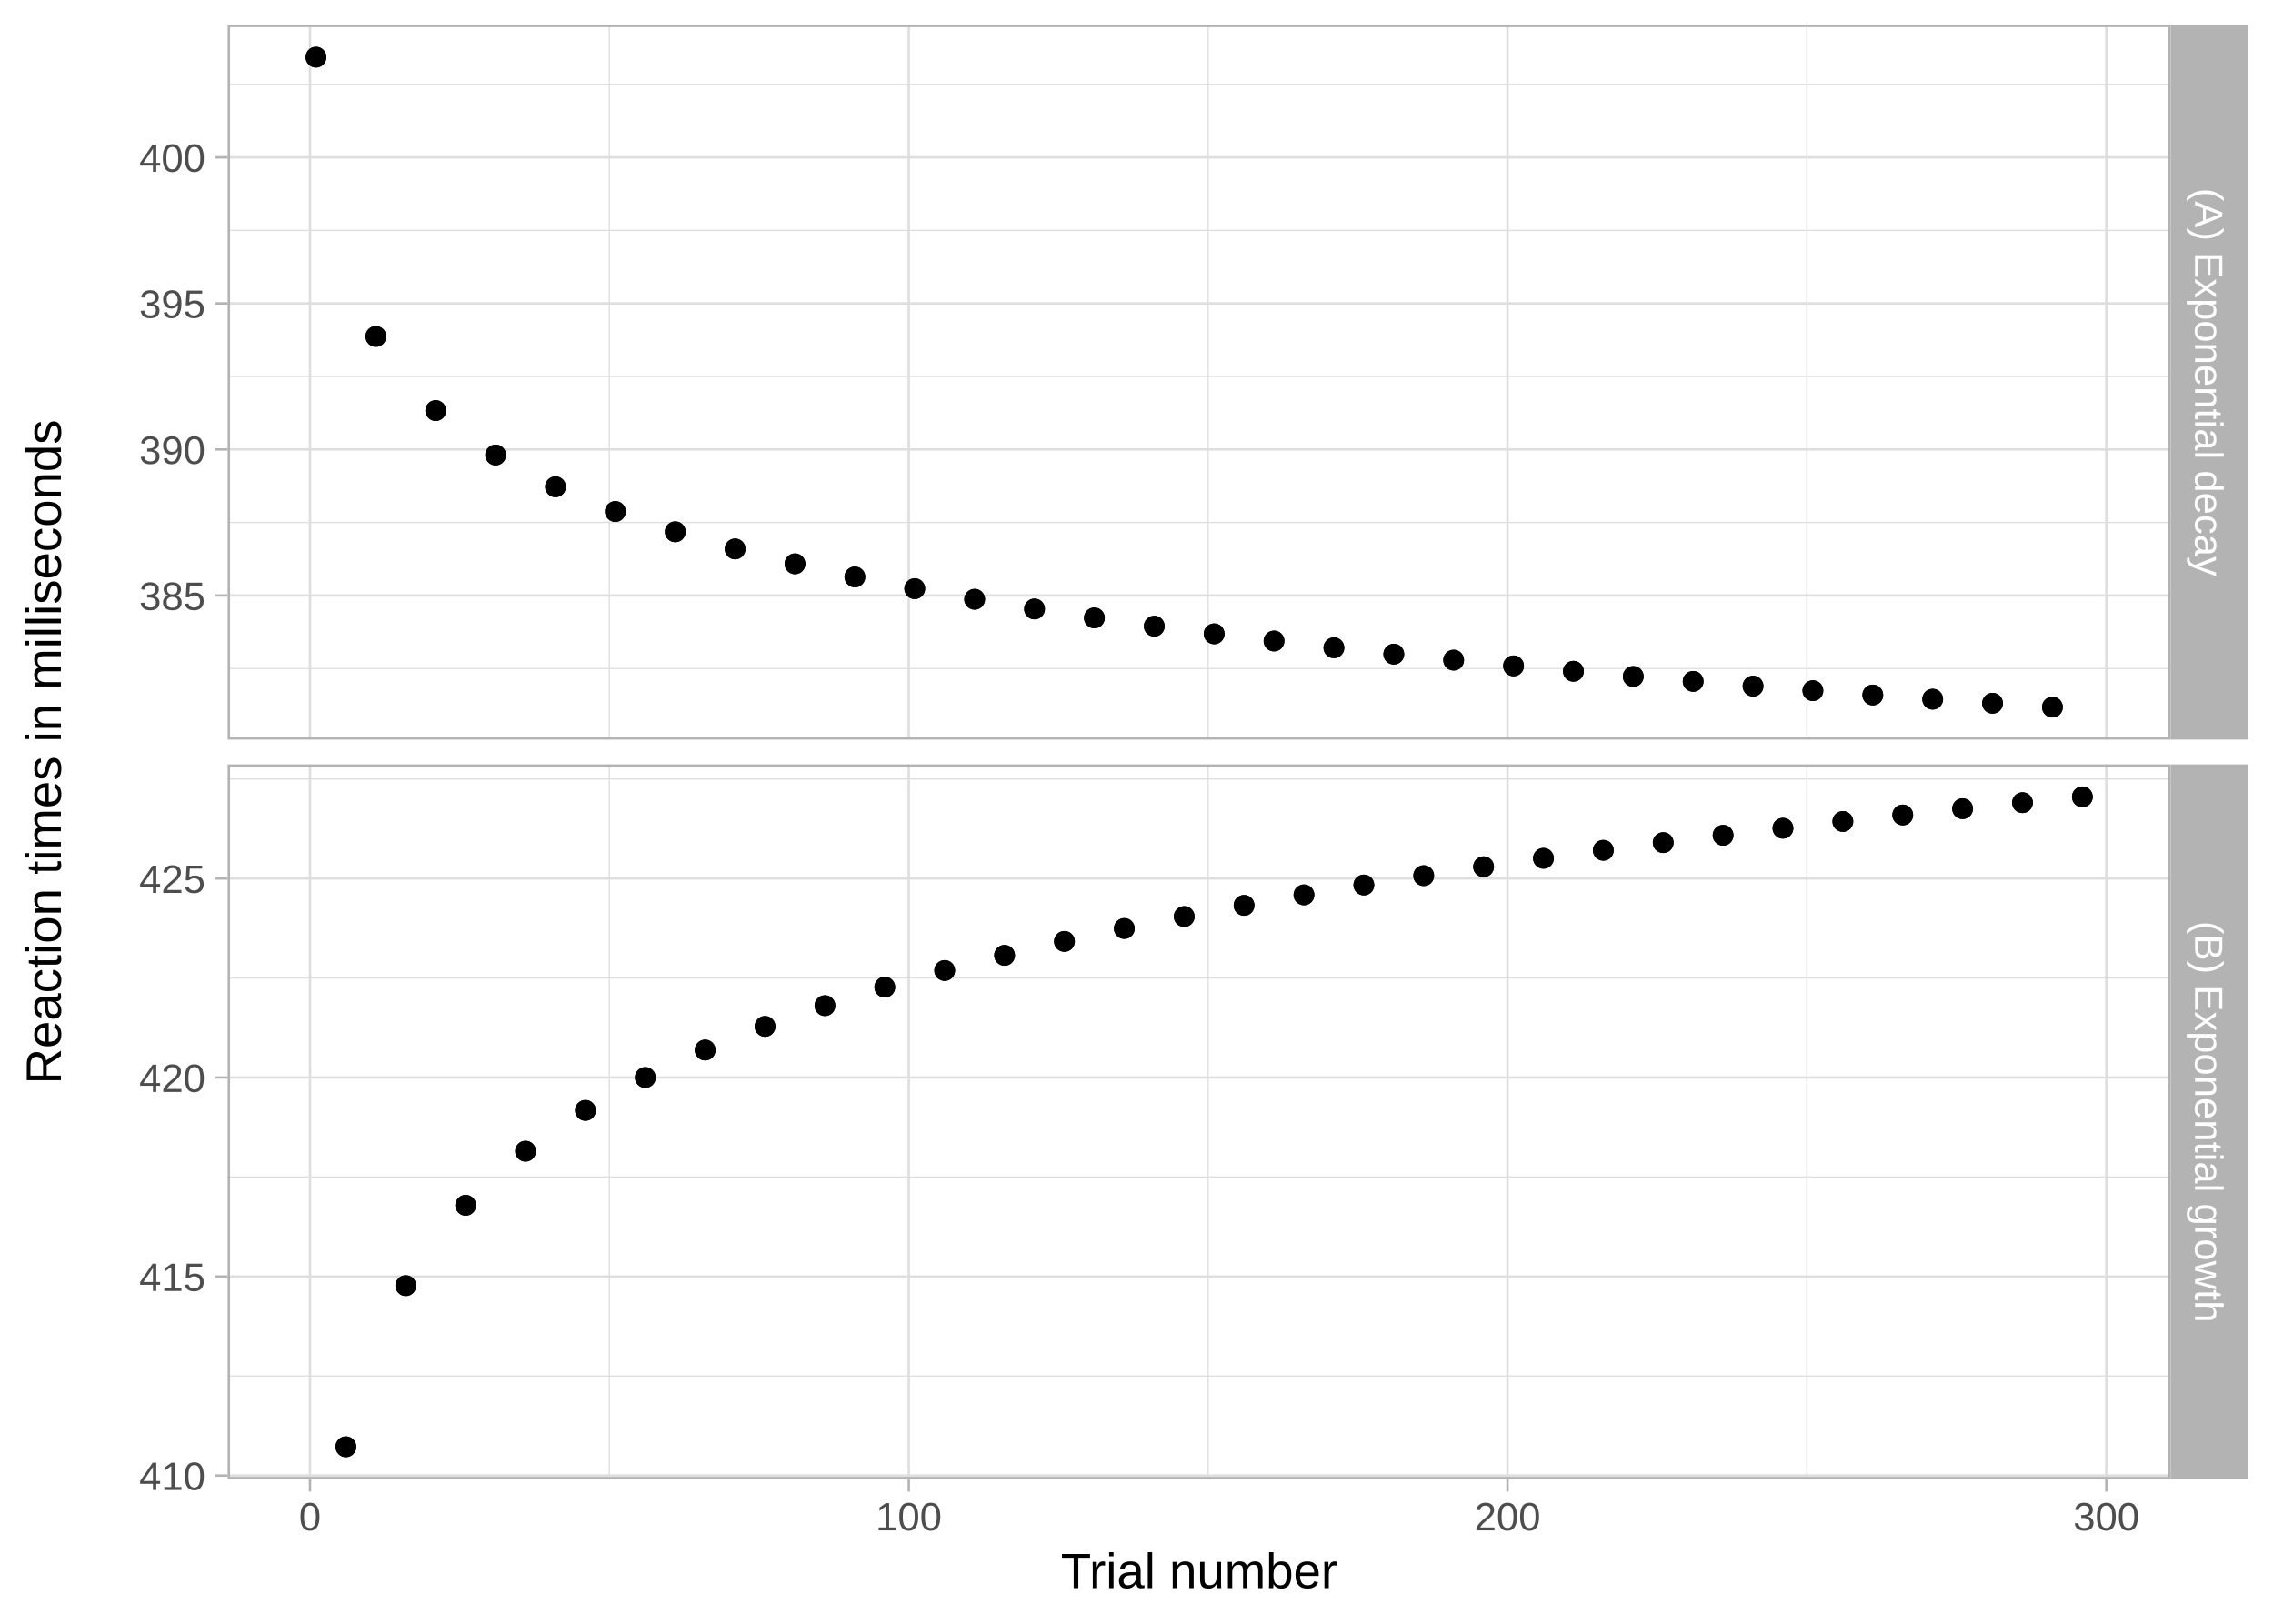
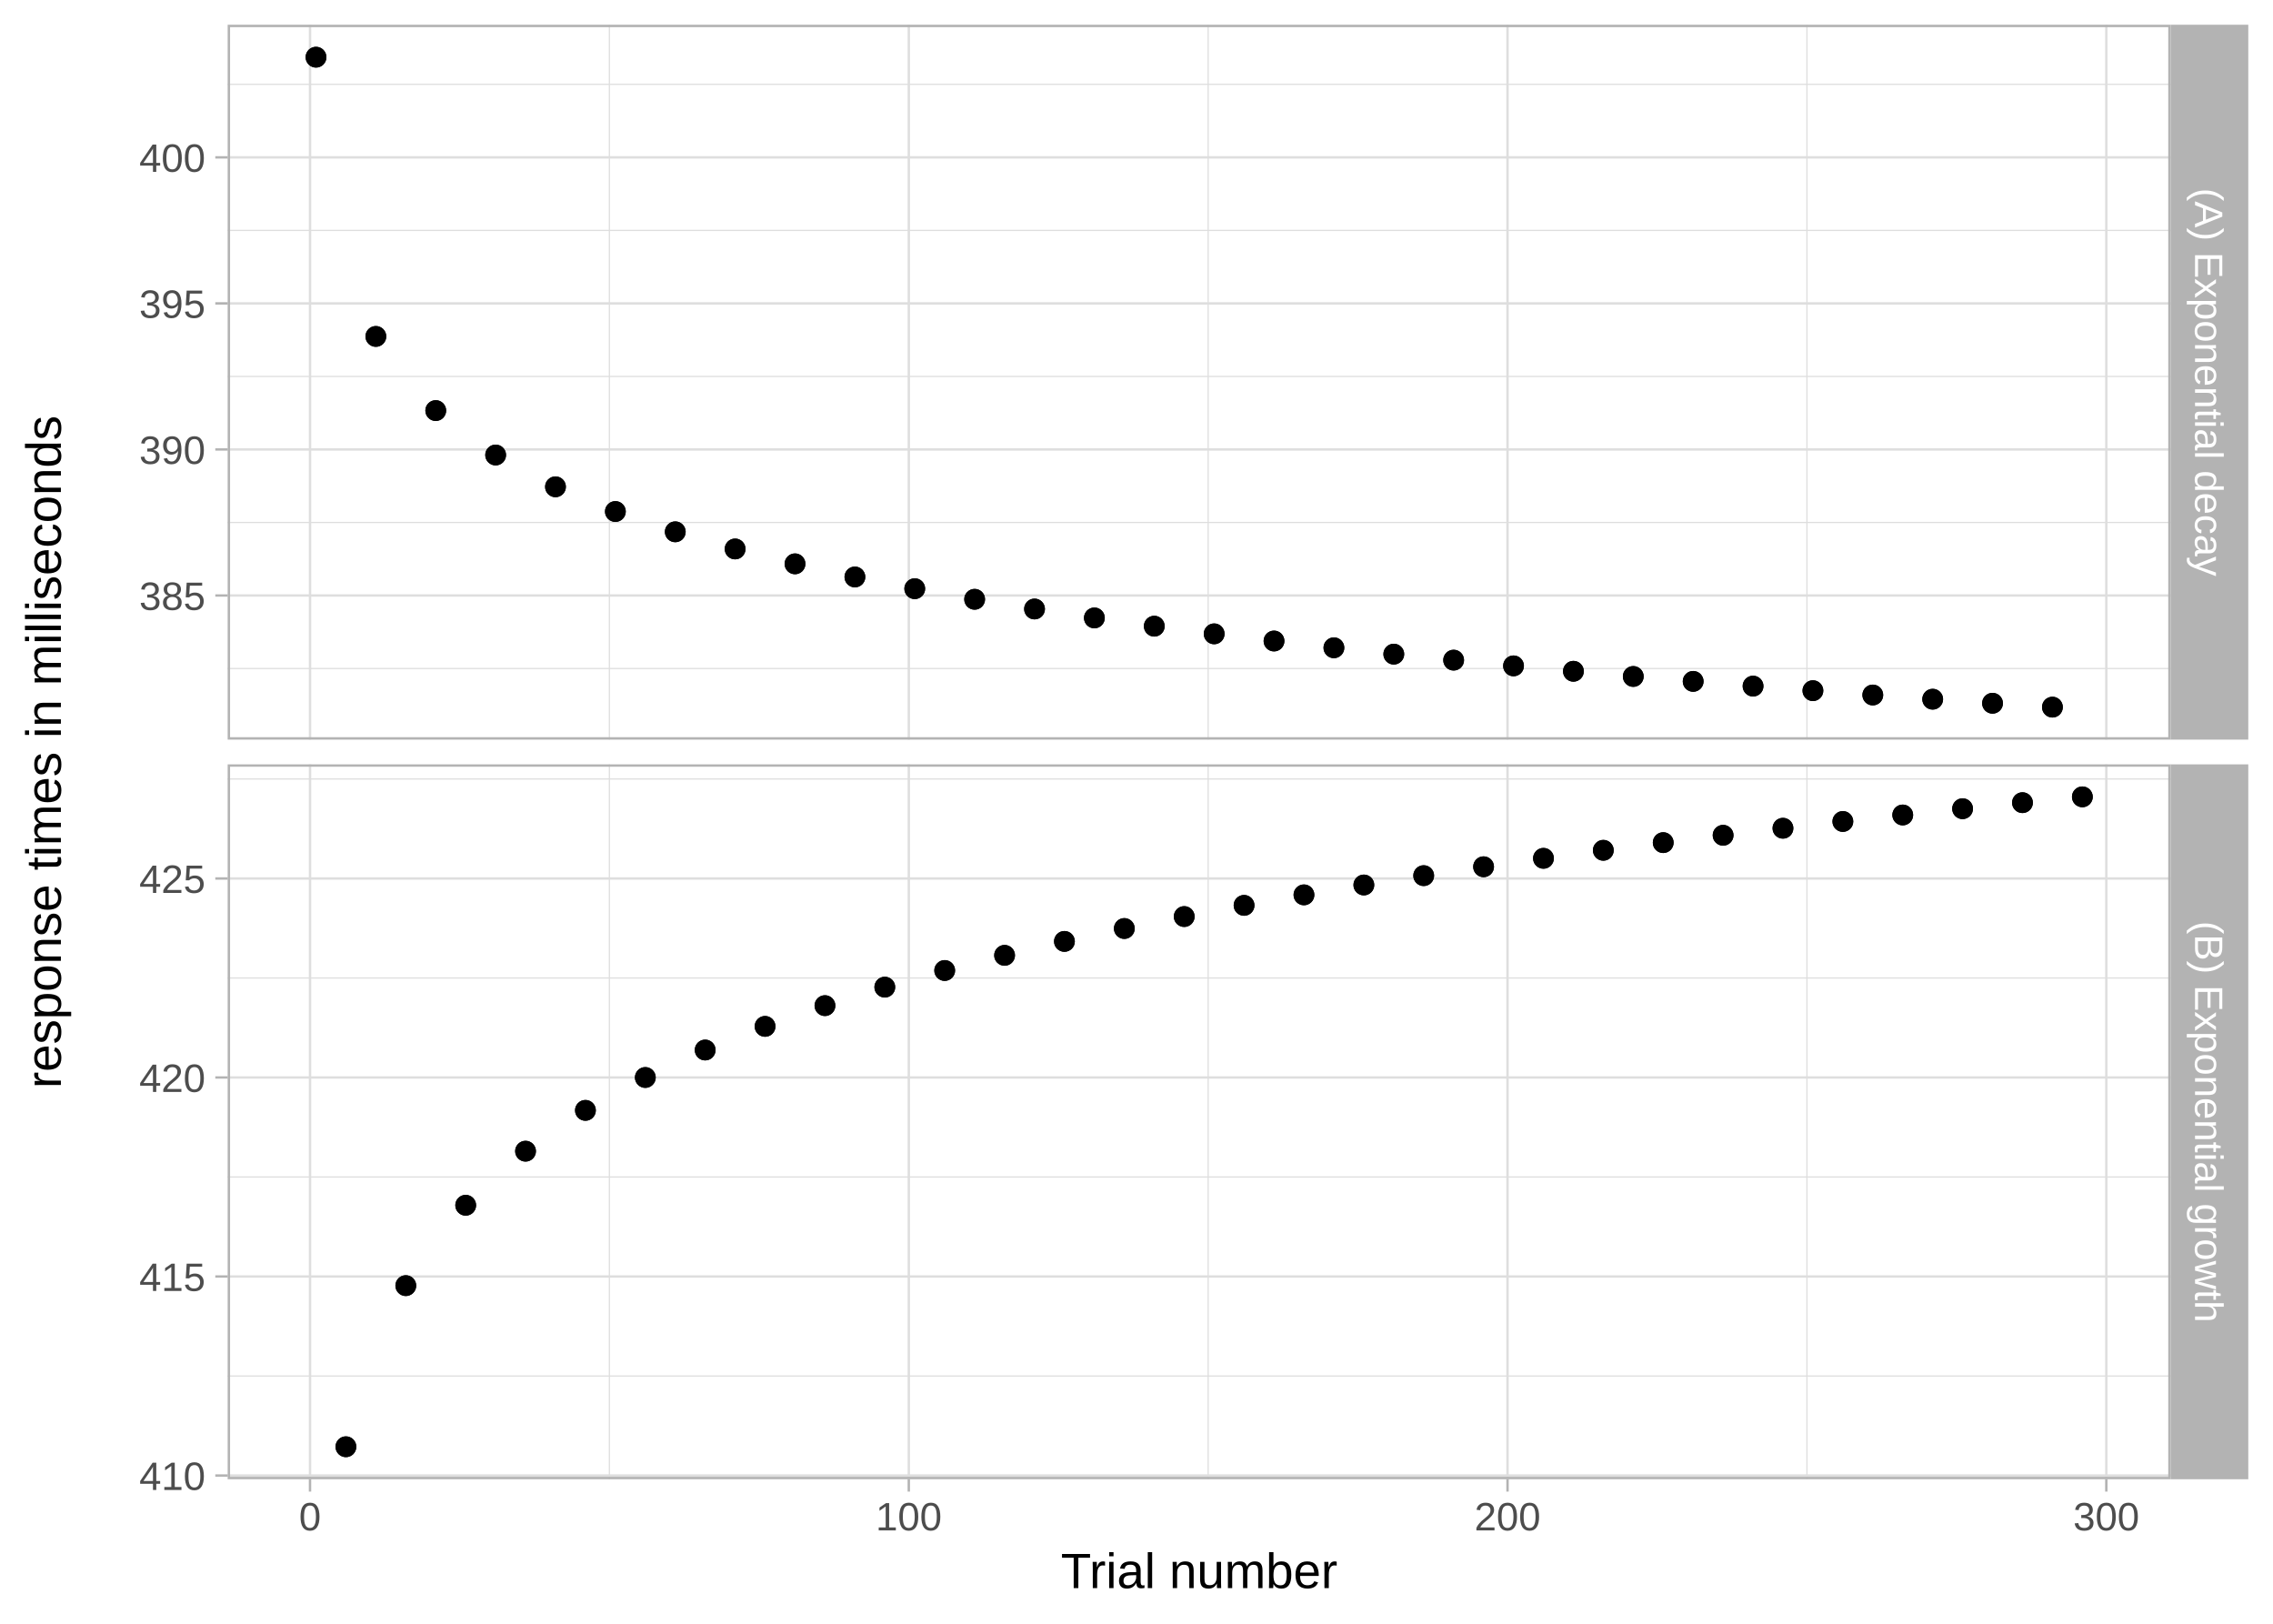
<svg xmlns="http://www.w3.org/2000/svg" class="svglite" width="504.00pt" height="360.00pt" viewBox="0 0 504.00 360.00">
  <defs>
    <style type="text/css">
    .svglite line, .svglite polyline, .svglite polygon, .svglite path, .svglite rect, .svglite circle {
      fill: none;
      stroke: #000000;
      stroke-linecap: round;
      stroke-linejoin: round;
      stroke-miterlimit: 10.00;
    }
  </style>
  </defs>
  <rect width="100%" height="100%" style="stroke: none; fill: #FFFFFF;" />
  <defs>
    <clipPath id="cpMC4wMHw1MDQuMDB8MC4wMHwzNjAuMDA=">
      <rect x="0.00" y="0.00" width="504.00" height="360.00" />
    </clipPath>
  </defs>
  <g clip-path="url(#cpMC4wMHw1MDQuMDB8MC4wMHwzNjAuMDA=)">
    <rect x="0.00" y="0.00" width="504.00" height="360.00" style="stroke-width: 1.07; stroke: #FFFFFF; fill: #FFFFFF;" />
  </g>
  <defs>
    <clipPath id="cpNTAuNDh8NDgxLjMxfDUuNDh8MTYzLjk4">
      <rect x="50.48" y="5.48" width="430.83" height="158.50" />
    </clipPath>
  </defs>
  <g clip-path="url(#cpNTAuNDh8NDgxLjMxfDUuNDh8MTYzLjk4)">
    <rect x="50.48" y="5.48" width="430.83" height="158.50" style="stroke-width: 1.07; stroke: none; fill: #FFFFFF;" />
    <polyline points="50.48,148.22 481.31,148.22 " style="stroke-width: 0.27; stroke: #DEDEDE; stroke-linecap: butt;" />
    <polyline points="50.48,115.84 481.31,115.84 " style="stroke-width: 0.27; stroke: #DEDEDE; stroke-linecap: butt;" />
    <polyline points="50.48,83.46 481.31,83.46 " style="stroke-width: 0.27; stroke: #DEDEDE; stroke-linecap: butt;" />
    <polyline points="50.48,51.08 481.31,51.08 " style="stroke-width: 0.27; stroke: #DEDEDE; stroke-linecap: butt;" />
    <polyline points="50.48,18.70 481.31,18.70 " style="stroke-width: 0.27; stroke: #DEDEDE; stroke-linecap: butt;" />
    <polyline points="135.12,163.98 135.12,5.48 " style="stroke-width: 0.27; stroke: #DEDEDE; stroke-linecap: butt;" />
    <polyline points="267.89,163.98 267.89,5.48 " style="stroke-width: 0.27; stroke: #DEDEDE; stroke-linecap: butt;" />
    <polyline points="400.66,163.98 400.66,5.48 " style="stroke-width: 0.27; stroke: #DEDEDE; stroke-linecap: butt;" />
    <polyline points="50.48,132.03 481.31,132.03 " style="stroke-width: 0.53; stroke: #DEDEDE; stroke-linecap: butt;" />
    <polyline points="50.48,99.65 481.31,99.65 " style="stroke-width: 0.53; stroke: #DEDEDE; stroke-linecap: butt;" />
    <polyline points="50.48,67.27 481.31,67.27 " style="stroke-width: 0.53; stroke: #DEDEDE; stroke-linecap: butt;" />
    <polyline points="50.48,34.89 481.31,34.89 " style="stroke-width: 0.53; stroke: #DEDEDE; stroke-linecap: butt;" />
    <polyline points="68.74,163.98 68.74,5.48 " style="stroke-width: 0.53; stroke: #DEDEDE; stroke-linecap: butt;" />
    <polyline points="201.51,163.98 201.51,5.48 " style="stroke-width: 0.53; stroke: #DEDEDE; stroke-linecap: butt;" />
    <polyline points="334.27,163.98 334.27,5.48 " style="stroke-width: 0.53; stroke: #DEDEDE; stroke-linecap: butt;" />
    <polyline points="467.04,163.98 467.04,5.48 " style="stroke-width: 0.53; stroke: #DEDEDE; stroke-linecap: butt;" />
    <circle cx="70.07" cy="12.68" r="1.95" style="stroke-width: 0.71; fill: #000000;" />
    <circle cx="83.34" cy="74.59" r="1.95" style="stroke-width: 0.71; fill: #000000;" />
    <circle cx="96.62" cy="91.03" r="1.95" style="stroke-width: 0.71; fill: #000000;" />
    <circle cx="109.90" cy="100.88" r="1.95" style="stroke-width: 0.71; fill: #000000;" />
    <circle cx="123.17" cy="107.93" r="1.95" style="stroke-width: 0.71; fill: #000000;" />
    <circle cx="136.45" cy="113.41" r="1.95" style="stroke-width: 0.71; fill: #000000;" />
    <circle cx="149.73" cy="117.91" r="1.95" style="stroke-width: 0.71; fill: #000000;" />
    <circle cx="163.00" cy="121.71" r="1.95" style="stroke-width: 0.71; fill: #000000;" />
    <circle cx="176.28" cy="125.01" r="1.95" style="stroke-width: 0.71; fill: #000000;" />
    <circle cx="189.56" cy="127.92" r="1.95" style="stroke-width: 0.71; fill: #000000;" />
    <circle cx="202.83" cy="130.52" r="1.95" style="stroke-width: 0.71; fill: #000000;" />
    <circle cx="216.11" cy="132.87" r="1.95" style="stroke-width: 0.71; fill: #000000;" />
    <circle cx="229.39" cy="135.02" r="1.95" style="stroke-width: 0.71; fill: #000000;" />
    <circle cx="242.66" cy="137.00" r="1.95" style="stroke-width: 0.71; fill: #000000;" />
    <circle cx="255.94" cy="138.83" r="1.95" style="stroke-width: 0.71; fill: #000000;" />
    <circle cx="269.22" cy="140.53" r="1.95" style="stroke-width: 0.71; fill: #000000;" />
    <circle cx="282.49" cy="142.12" r="1.95" style="stroke-width: 0.71; fill: #000000;" />
    <circle cx="295.77" cy="143.62" r="1.95" style="stroke-width: 0.71; fill: #000000;" />
    <circle cx="309.05" cy="145.03" r="1.95" style="stroke-width: 0.71; fill: #000000;" />
    <circle cx="322.32" cy="146.36" r="1.95" style="stroke-width: 0.71; fill: #000000;" />
    <circle cx="335.60" cy="147.63" r="1.95" style="stroke-width: 0.71; fill: #000000;" />
    <circle cx="348.88" cy="148.83" r="1.95" style="stroke-width: 0.71; fill: #000000;" />
    <circle cx="362.15" cy="149.98" r="1.95" style="stroke-width: 0.71; fill: #000000;" />
    <circle cx="375.43" cy="151.07" r="1.95" style="stroke-width: 0.71; fill: #000000;" />
    <circle cx="388.71" cy="152.12" r="1.95" style="stroke-width: 0.71; fill: #000000;" />
    <circle cx="401.98" cy="153.13" r="1.95" style="stroke-width: 0.71; fill: #000000;" />
    <circle cx="415.26" cy="154.09" r="1.95" style="stroke-width: 0.71; fill: #000000;" />
    <circle cx="428.54" cy="155.02" r="1.95" style="stroke-width: 0.71; fill: #000000;" />
    <circle cx="441.81" cy="155.92" r="1.95" style="stroke-width: 0.71; fill: #000000;" />
    <circle cx="455.09" cy="156.78" r="1.95" style="stroke-width: 0.71; fill: #000000;" />
    <circle cx="70.07" cy="12.68" r="1.95" style="stroke-width: 0.71; fill: #000000;" />
    <circle cx="83.34" cy="74.59" r="1.95" style="stroke-width: 0.71; fill: #000000;" />
    <circle cx="96.62" cy="91.03" r="1.95" style="stroke-width: 0.71; fill: #000000;" />
    <circle cx="109.90" cy="100.88" r="1.95" style="stroke-width: 0.71; fill: #000000;" />
    <circle cx="123.17" cy="107.93" r="1.95" style="stroke-width: 0.71; fill: #000000;" />
    <circle cx="136.45" cy="113.41" r="1.95" style="stroke-width: 0.71; fill: #000000;" />
    <circle cx="149.73" cy="117.91" r="1.95" style="stroke-width: 0.71; fill: #000000;" />
    <circle cx="163.00" cy="121.71" r="1.95" style="stroke-width: 0.71; fill: #000000;" />
    <circle cx="176.28" cy="125.01" r="1.95" style="stroke-width: 0.71; fill: #000000;" />
    <circle cx="189.56" cy="127.92" r="1.95" style="stroke-width: 0.71; fill: #000000;" />
    <circle cx="202.83" cy="130.52" r="1.95" style="stroke-width: 0.71; fill: #000000;" />
    <circle cx="216.11" cy="132.87" r="1.95" style="stroke-width: 0.71; fill: #000000;" />
    <circle cx="229.39" cy="135.02" r="1.95" style="stroke-width: 0.71; fill: #000000;" />
    <circle cx="242.66" cy="137.00" r="1.95" style="stroke-width: 0.71; fill: #000000;" />
    <circle cx="255.94" cy="138.83" r="1.95" style="stroke-width: 0.71; fill: #000000;" />
    <circle cx="269.22" cy="140.53" r="1.95" style="stroke-width: 0.71; fill: #000000;" />
    <circle cx="282.49" cy="142.12" r="1.95" style="stroke-width: 0.71; fill: #000000;" />
    <circle cx="295.77" cy="143.62" r="1.95" style="stroke-width: 0.71; fill: #000000;" />
    <circle cx="309.05" cy="145.03" r="1.95" style="stroke-width: 0.71; fill: #000000;" />
    <circle cx="322.32" cy="146.36" r="1.95" style="stroke-width: 0.71; fill: #000000;" />
    <circle cx="335.60" cy="147.63" r="1.95" style="stroke-width: 0.71; fill: #000000;" />
    <circle cx="348.88" cy="148.83" r="1.95" style="stroke-width: 0.71; fill: #000000;" />
    <circle cx="362.15" cy="149.98" r="1.95" style="stroke-width: 0.71; fill: #000000;" />
    <circle cx="375.43" cy="151.07" r="1.95" style="stroke-width: 0.71; fill: #000000;" />
    <circle cx="388.71" cy="152.12" r="1.95" style="stroke-width: 0.71; fill: #000000;" />
    <circle cx="401.98" cy="153.13" r="1.95" style="stroke-width: 0.71; fill: #000000;" />
    <circle cx="415.26" cy="154.09" r="1.95" style="stroke-width: 0.71; fill: #000000;" />
    <circle cx="428.54" cy="155.02" r="1.95" style="stroke-width: 0.71; fill: #000000;" />
    <circle cx="441.81" cy="155.92" r="1.95" style="stroke-width: 0.71; fill: #000000;" />
    <circle cx="455.09" cy="156.78" r="1.95" style="stroke-width: 0.71; fill: #000000;" />
    <rect x="50.48" y="5.48" width="430.83" height="158.50" style="stroke-width: 1.07; stroke: #B3B3B3;" />
  </g>
  <g clip-path="url(#cpMC4wMHw1MDQuMDB8MC4wMHwzNjAuMDA=)">
</g>
  <defs>
    <clipPath id="cpNTAuNDh8NDgxLjMxfDE2OS40NnwzMjcuOTc=">
      <rect x="50.48" y="169.46" width="430.83" height="158.50" />
    </clipPath>
  </defs>
  <g clip-path="url(#cpNTAuNDh8NDgxLjMxfDE2OS40NnwzMjcuOTc=)">
    <rect x="50.48" y="169.46" width="430.83" height="158.50" style="stroke-width: 1.07; stroke: none; fill: #FFFFFF;" />
    <polyline points="50.48,305.08 481.31,305.08 " style="stroke-width: 0.27; stroke: #DEDEDE; stroke-linecap: butt;" />
    <polyline points="50.48,260.95 481.31,260.95 " style="stroke-width: 0.27; stroke: #DEDEDE; stroke-linecap: butt;" />
    <polyline points="50.48,216.83 481.31,216.83 " style="stroke-width: 0.27; stroke: #DEDEDE; stroke-linecap: butt;" />
    <polyline points="50.48,172.71 481.31,172.71 " style="stroke-width: 0.27; stroke: #DEDEDE; stroke-linecap: butt;" />
    <polyline points="135.12,327.97 135.12,169.46 " style="stroke-width: 0.27; stroke: #DEDEDE; stroke-linecap: butt;" />
    <polyline points="267.89,327.97 267.89,169.46 " style="stroke-width: 0.27; stroke: #DEDEDE; stroke-linecap: butt;" />
    <polyline points="400.66,327.97 400.66,169.46 " style="stroke-width: 0.27; stroke: #DEDEDE; stroke-linecap: butt;" />
    <polyline points="50.48,327.14 481.31,327.14 " style="stroke-width: 0.53; stroke: #DEDEDE; stroke-linecap: butt;" />
    <polyline points="50.48,283.01 481.31,283.01 " style="stroke-width: 0.53; stroke: #DEDEDE; stroke-linecap: butt;" />
    <polyline points="50.48,238.89 481.31,238.89 " style="stroke-width: 0.53; stroke: #DEDEDE; stroke-linecap: butt;" />
    <polyline points="50.48,194.77 481.31,194.77 " style="stroke-width: 0.53; stroke: #DEDEDE; stroke-linecap: butt;" />
    <polyline points="68.74,327.97 68.74,169.46 " style="stroke-width: 0.53; stroke: #DEDEDE; stroke-linecap: butt;" />
    <polyline points="201.51,327.97 201.51,169.46 " style="stroke-width: 0.53; stroke: #DEDEDE; stroke-linecap: butt;" />
    <polyline points="334.27,327.97 334.27,169.46 " style="stroke-width: 0.53; stroke: #DEDEDE; stroke-linecap: butt;" />
    <polyline points="467.04,327.97 467.04,169.46 " style="stroke-width: 0.53; stroke: #DEDEDE; stroke-linecap: butt;" />
    <circle cx="76.70" cy="320.76" r="1.95" style="stroke-width: 0.71; fill: #000000;" />
    <circle cx="89.98" cy="285.04" r="1.95" style="stroke-width: 0.71; fill: #000000;" />
    <circle cx="103.26" cy="267.22" r="1.95" style="stroke-width: 0.71; fill: #000000;" />
    <circle cx="116.53" cy="255.23" r="1.95" style="stroke-width: 0.71; fill: #000000;" />
    <circle cx="129.81" cy="246.18" r="1.95" style="stroke-width: 0.71; fill: #000000;" />
    <circle cx="143.09" cy="238.89" r="1.95" style="stroke-width: 0.71; fill: #000000;" />
    <circle cx="156.36" cy="232.80" r="1.95" style="stroke-width: 0.71; fill: #000000;" />
    <circle cx="169.64" cy="227.56" r="1.95" style="stroke-width: 0.71; fill: #000000;" />
    <circle cx="182.92" cy="222.96" r="1.95" style="stroke-width: 0.71; fill: #000000;" />
    <circle cx="196.19" cy="218.86" r="1.95" style="stroke-width: 0.71; fill: #000000;" />
    <circle cx="209.47" cy="215.17" r="1.95" style="stroke-width: 0.71; fill: #000000;" />
    <circle cx="222.75" cy="211.81" r="1.95" style="stroke-width: 0.71; fill: #000000;" />
    <circle cx="236.02" cy="208.72" r="1.95" style="stroke-width: 0.71; fill: #000000;" />
    <circle cx="249.30" cy="205.86" r="1.95" style="stroke-width: 0.71; fill: #000000;" />
    <circle cx="262.58" cy="203.21" r="1.95" style="stroke-width: 0.71; fill: #000000;" />
    <circle cx="275.85" cy="200.73" r="1.95" style="stroke-width: 0.71; fill: #000000;" />
    <circle cx="289.13" cy="198.40" r="1.95" style="stroke-width: 0.71; fill: #000000;" />
    <circle cx="302.41" cy="196.21" r="1.95" style="stroke-width: 0.71; fill: #000000;" />
    <circle cx="315.68" cy="194.14" r="1.95" style="stroke-width: 0.71; fill: #000000;" />
    <circle cx="328.96" cy="192.17" r="1.95" style="stroke-width: 0.71; fill: #000000;" />
    <circle cx="342.24" cy="190.30" r="1.95" style="stroke-width: 0.71; fill: #000000;" />
    <circle cx="355.51" cy="188.52" r="1.95" style="stroke-width: 0.71; fill: #000000;" />
    <circle cx="368.79" cy="186.82" r="1.95" style="stroke-width: 0.71; fill: #000000;" />
    <circle cx="382.07" cy="185.19" r="1.95" style="stroke-width: 0.71; fill: #000000;" />
    <circle cx="395.34" cy="183.63" r="1.95" style="stroke-width: 0.71; fill: #000000;" />
    <circle cx="408.62" cy="182.13" r="1.95" style="stroke-width: 0.71; fill: #000000;" />
    <circle cx="421.90" cy="180.69" r="1.95" style="stroke-width: 0.71; fill: #000000;" />
    <circle cx="435.17" cy="179.30" r="1.95" style="stroke-width: 0.71; fill: #000000;" />
    <circle cx="448.45" cy="177.96" r="1.95" style="stroke-width: 0.71; fill: #000000;" />
    <circle cx="461.73" cy="176.67" r="1.95" style="stroke-width: 0.71; fill: #000000;" />
    <circle cx="76.70" cy="320.76" r="1.95" style="stroke-width: 0.71; fill: #000000;" />
    <circle cx="89.98" cy="285.04" r="1.95" style="stroke-width: 0.71; fill: #000000;" />
    <circle cx="103.26" cy="267.22" r="1.95" style="stroke-width: 0.71; fill: #000000;" />
    <circle cx="116.53" cy="255.23" r="1.95" style="stroke-width: 0.71; fill: #000000;" />
    <circle cx="129.81" cy="246.18" r="1.95" style="stroke-width: 0.71; fill: #000000;" />
    <circle cx="143.09" cy="238.89" r="1.95" style="stroke-width: 0.71; fill: #000000;" />
    <circle cx="156.36" cy="232.80" r="1.95" style="stroke-width: 0.71; fill: #000000;" />
    <circle cx="169.64" cy="227.56" r="1.95" style="stroke-width: 0.71; fill: #000000;" />
    <circle cx="182.92" cy="222.96" r="1.95" style="stroke-width: 0.71; fill: #000000;" />
    <circle cx="196.19" cy="218.86" r="1.95" style="stroke-width: 0.71; fill: #000000;" />
    <circle cx="209.47" cy="215.17" r="1.95" style="stroke-width: 0.71; fill: #000000;" />
    <circle cx="222.75" cy="211.81" r="1.95" style="stroke-width: 0.71; fill: #000000;" />
    <circle cx="236.02" cy="208.72" r="1.95" style="stroke-width: 0.71; fill: #000000;" />
    <circle cx="249.30" cy="205.86" r="1.95" style="stroke-width: 0.71; fill: #000000;" />
    <circle cx="262.58" cy="203.21" r="1.95" style="stroke-width: 0.71; fill: #000000;" />
    <circle cx="275.85" cy="200.73" r="1.95" style="stroke-width: 0.71; fill: #000000;" />
    <circle cx="289.13" cy="198.40" r="1.95" style="stroke-width: 0.71; fill: #000000;" />
    <circle cx="302.41" cy="196.21" r="1.95" style="stroke-width: 0.71; fill: #000000;" />
    <circle cx="315.68" cy="194.14" r="1.95" style="stroke-width: 0.71; fill: #000000;" />
    <circle cx="328.96" cy="192.17" r="1.95" style="stroke-width: 0.71; fill: #000000;" />
    <circle cx="342.24" cy="190.30" r="1.95" style="stroke-width: 0.71; fill: #000000;" />
    <circle cx="355.51" cy="188.52" r="1.95" style="stroke-width: 0.71; fill: #000000;" />
    <circle cx="368.79" cy="186.82" r="1.95" style="stroke-width: 0.71; fill: #000000;" />
    <circle cx="382.07" cy="185.19" r="1.95" style="stroke-width: 0.71; fill: #000000;" />
    <circle cx="395.34" cy="183.63" r="1.95" style="stroke-width: 0.71; fill: #000000;" />
    <circle cx="408.62" cy="182.13" r="1.95" style="stroke-width: 0.71; fill: #000000;" />
    <circle cx="421.90" cy="180.69" r="1.95" style="stroke-width: 0.71; fill: #000000;" />
    <circle cx="435.17" cy="179.30" r="1.95" style="stroke-width: 0.71; fill: #000000;" />
    <circle cx="448.45" cy="177.96" r="1.95" style="stroke-width: 0.71; fill: #000000;" />
    <circle cx="461.73" cy="176.67" r="1.95" style="stroke-width: 0.71; fill: #000000;" />
    <rect x="50.48" y="169.46" width="430.83" height="158.50" style="stroke-width: 1.07; stroke: #B3B3B3;" />
  </g>
  <g clip-path="url(#cpMC4wMHw1MDQuMDB8MC4wMHwzNjAuMDA=)">
</g>
  <defs>
    <clipPath id="cpNDgxLjMxfDQ5OC41Mnw1LjQ4fDE2My45OA==">
      <rect x="481.31" y="5.48" width="17.21" height="158.50" />
    </clipPath>
  </defs>
  <g clip-path="url(#cpNDgxLjMxfDQ5OC41Mnw1LjQ4fDE2My45OA==)">
    <rect x="481.31" y="5.48" width="17.21" height="158.50" style="stroke-width: 1.07; stroke: none; fill: #B3B3B3;" />
    <text transform="translate(486.71,84.73) rotate(90)" text-anchor="middle" style="font-size: 8.80px; fill: #FFFFFF; font-family: Arimo;" textLength="96.95px" lengthAdjust="spacingAndGlyphs">(A) Exponential decay</text>
  </g>
  <g clip-path="url(#cpMC4wMHw1MDQuMDB8MC4wMHwzNjAuMDA=)">
</g>
  <defs>
    <clipPath id="cpNDgxLjMxfDQ5OC41MnwxNjkuNDZ8MzI3Ljk3">
      <rect x="481.31" y="169.46" width="17.21" height="158.50" />
    </clipPath>
  </defs>
  <g clip-path="url(#cpNDgxLjMxfDQ5OC41MnwxNjkuNDZ8MzI3Ljk3)">
    <rect x="481.31" y="169.46" width="17.21" height="158.50" style="stroke-width: 1.07; stroke: none; fill: #B3B3B3;" />
    <text transform="translate(486.71,248.71) rotate(90)" text-anchor="middle" style="font-size: 8.80px; fill: #FFFFFF; font-family: Arimo;" textLength="101.13px" lengthAdjust="spacingAndGlyphs">(B) Exponential growth</text>
  </g>
  <g clip-path="url(#cpMC4wMHw1MDQuMDB8MC4wMHwzNjAuMDA=)">
    <polyline points="68.74,330.71 68.74,327.97 " style="stroke-width: 0.53; stroke: #B3B3B3; stroke-linecap: butt;" />
    <polyline points="201.51,330.71 201.51,327.97 " style="stroke-width: 0.53; stroke: #B3B3B3; stroke-linecap: butt;" />
    <polyline points="334.27,330.71 334.27,327.97 " style="stroke-width: 0.53; stroke: #B3B3B3; stroke-linecap: butt;" />
    <polyline points="467.04,330.71 467.04,327.97 " style="stroke-width: 0.53; stroke: #B3B3B3; stroke-linecap: butt;" />
    <text x="68.74" y="339.31" text-anchor="middle" style="font-size: 8.80px; fill: #4D4D4D; font-family: Arimo;" textLength="5.59px" lengthAdjust="spacingAndGlyphs">0</text>
    <text x="201.51" y="339.31" text-anchor="middle" style="font-size: 8.80px; fill: #4D4D4D; font-family: Arimo;" textLength="16.78px" lengthAdjust="spacingAndGlyphs">100</text>
    <text x="334.27" y="339.31" text-anchor="middle" style="font-size: 8.80px; fill: #4D4D4D; font-family: Arimo;" textLength="16.78px" lengthAdjust="spacingAndGlyphs">200</text>
    <text x="467.04" y="339.31" text-anchor="middle" style="font-size: 8.80px; fill: #4D4D4D; font-family: Arimo;" textLength="16.78px" lengthAdjust="spacingAndGlyphs">300</text>
    <text x="45.55" y="135.24" text-anchor="end" style="font-size: 8.80px; fill: #4D4D4D; font-family: Arimo;" textLength="16.78px" lengthAdjust="spacingAndGlyphs">385</text>
    <text x="45.55" y="102.86" text-anchor="end" style="font-size: 8.80px; fill: #4D4D4D; font-family: Arimo;" textLength="16.78px" lengthAdjust="spacingAndGlyphs">390</text>
    <text x="45.55" y="70.48" text-anchor="end" style="font-size: 8.80px; fill: #4D4D4D; font-family: Arimo;" textLength="16.78px" lengthAdjust="spacingAndGlyphs">395</text>
    <text x="45.55" y="38.10" text-anchor="end" style="font-size: 8.80px; fill: #4D4D4D; font-family: Arimo;" textLength="16.78px" lengthAdjust="spacingAndGlyphs">400</text>
    <polyline points="47.74,132.03 50.48,132.03 " style="stroke-width: 0.53; stroke: #B3B3B3; stroke-linecap: butt;" />
    <polyline points="47.74,99.65 50.48,99.65 " style="stroke-width: 0.53; stroke: #B3B3B3; stroke-linecap: butt;" />
    <polyline points="47.74,67.27 50.48,67.27 " style="stroke-width: 0.53; stroke: #B3B3B3; stroke-linecap: butt;" />
    <polyline points="47.74,34.89 50.48,34.89 " style="stroke-width: 0.53; stroke: #B3B3B3; stroke-linecap: butt;" />
    <text x="45.55" y="330.34" text-anchor="end" style="font-size: 8.80px; fill: #4D4D4D; font-family: Arimo;" textLength="16.78px" lengthAdjust="spacingAndGlyphs">410</text>
    <text x="45.55" y="286.22" text-anchor="end" style="font-size: 8.80px; fill: #4D4D4D; font-family: Arimo;" textLength="16.78px" lengthAdjust="spacingAndGlyphs">415</text>
    <text x="45.55" y="242.10" text-anchor="end" style="font-size: 8.80px; fill: #4D4D4D; font-family: Arimo;" textLength="16.78px" lengthAdjust="spacingAndGlyphs">420</text>
    <text x="45.55" y="197.97" text-anchor="end" style="font-size: 8.80px; fill: #4D4D4D; font-family: Arimo;" textLength="16.78px" lengthAdjust="spacingAndGlyphs">425</text>
    <polyline points="47.74,327.14 50.48,327.14 " style="stroke-width: 0.53; stroke: #B3B3B3; stroke-linecap: butt;" />
    <polyline points="47.74,283.01 50.48,283.01 " style="stroke-width: 0.53; stroke: #B3B3B3; stroke-linecap: butt;" />
    <polyline points="47.74,238.89 50.48,238.89 " style="stroke-width: 0.53; stroke: #B3B3B3; stroke-linecap: butt;" />
    <polyline points="47.74,194.77 50.48,194.77 " style="stroke-width: 0.53; stroke: #B3B3B3; stroke-linecap: butt;" />
    <text x="265.90" y="352.10" text-anchor="middle" style="font-size: 11.00px; font-family: Arimo;" textLength="68.90px" lengthAdjust="spacingAndGlyphs">Trial number</text>
-     <text transform="translate(13.50,166.72) rotate(-90)" text-anchor="middle" style="font-size: 11.00px; font-family: Arimo;" textLength="173.81px" lengthAdjust="spacingAndGlyphs">Reaction times  in milliseconds </text>
+     <text transform="translate(13.50,166.72) rotate(-90)" text-anchor="middle" style="font-size: 11.00px; font-family: Arimo;" textLength="175.99px" lengthAdjust="spacingAndGlyphs">response times  in milliseconds </text>
    <text transform="translate(25.38,166.72) rotate(-90)" text-anchor="middle" style="font-size: 11.00px; font-family: Arimo;" textLength="0.00px" lengthAdjust="spacingAndGlyphs" />
  </g>
</svg>
